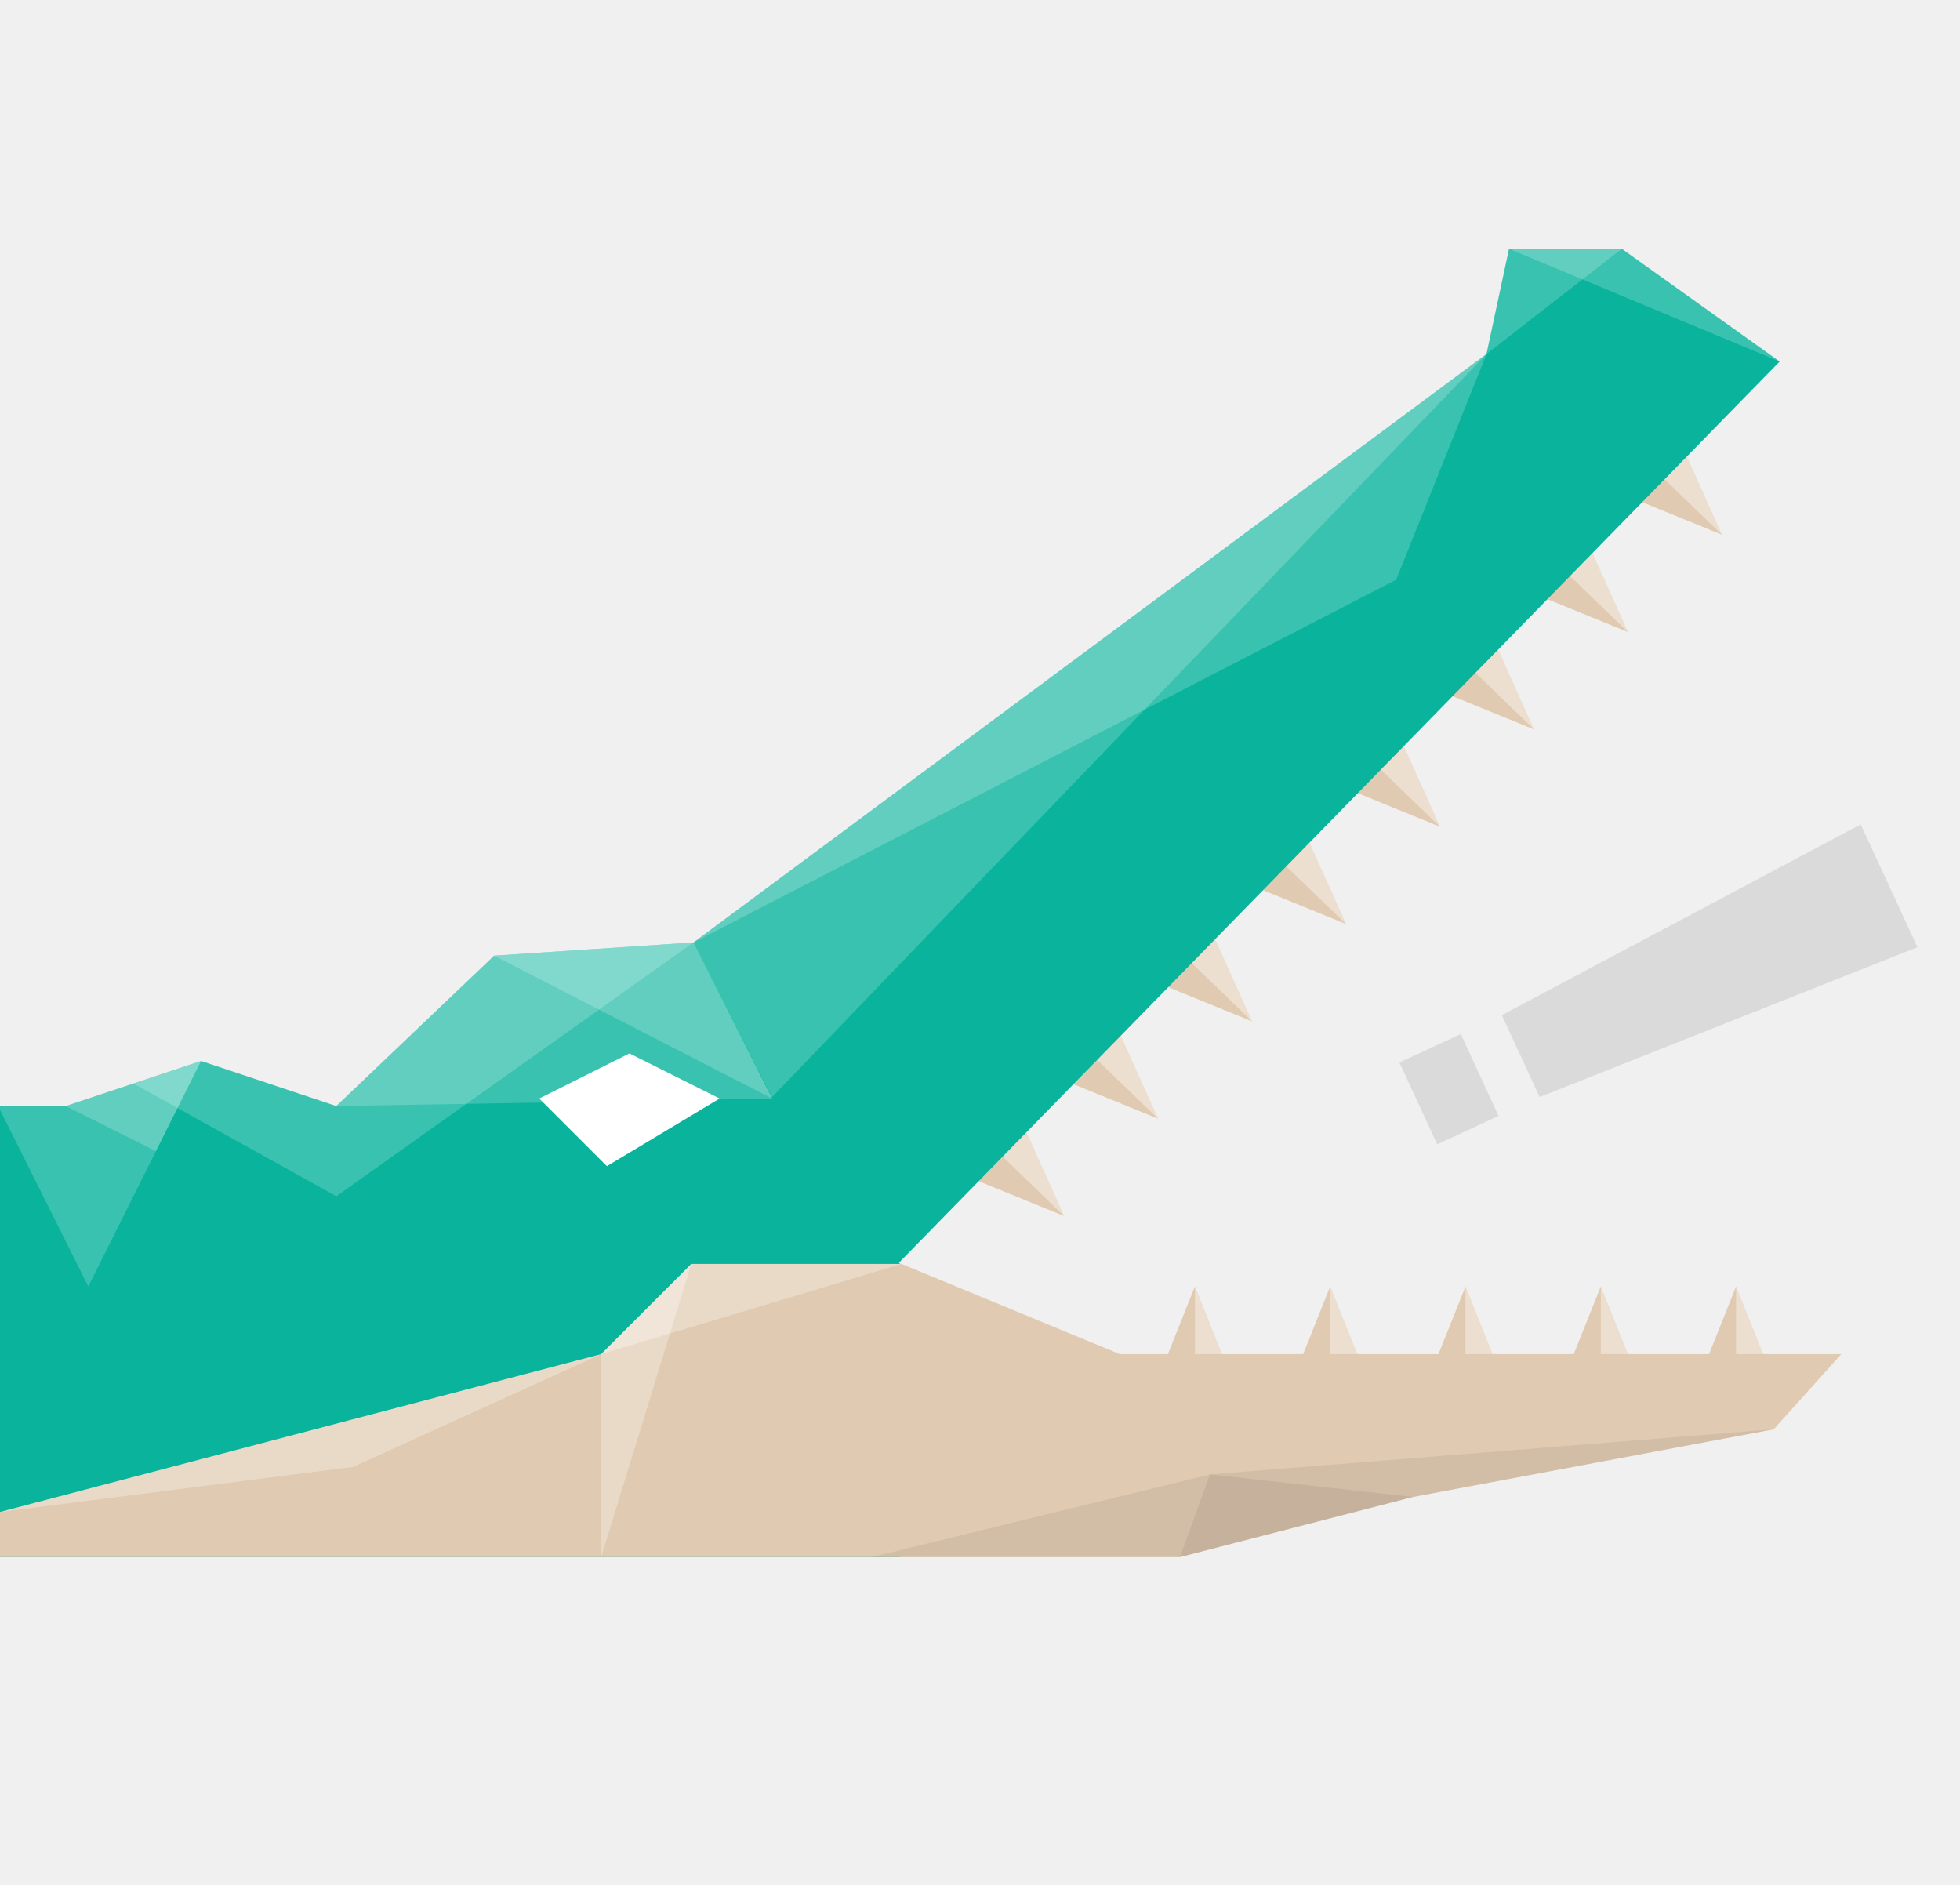
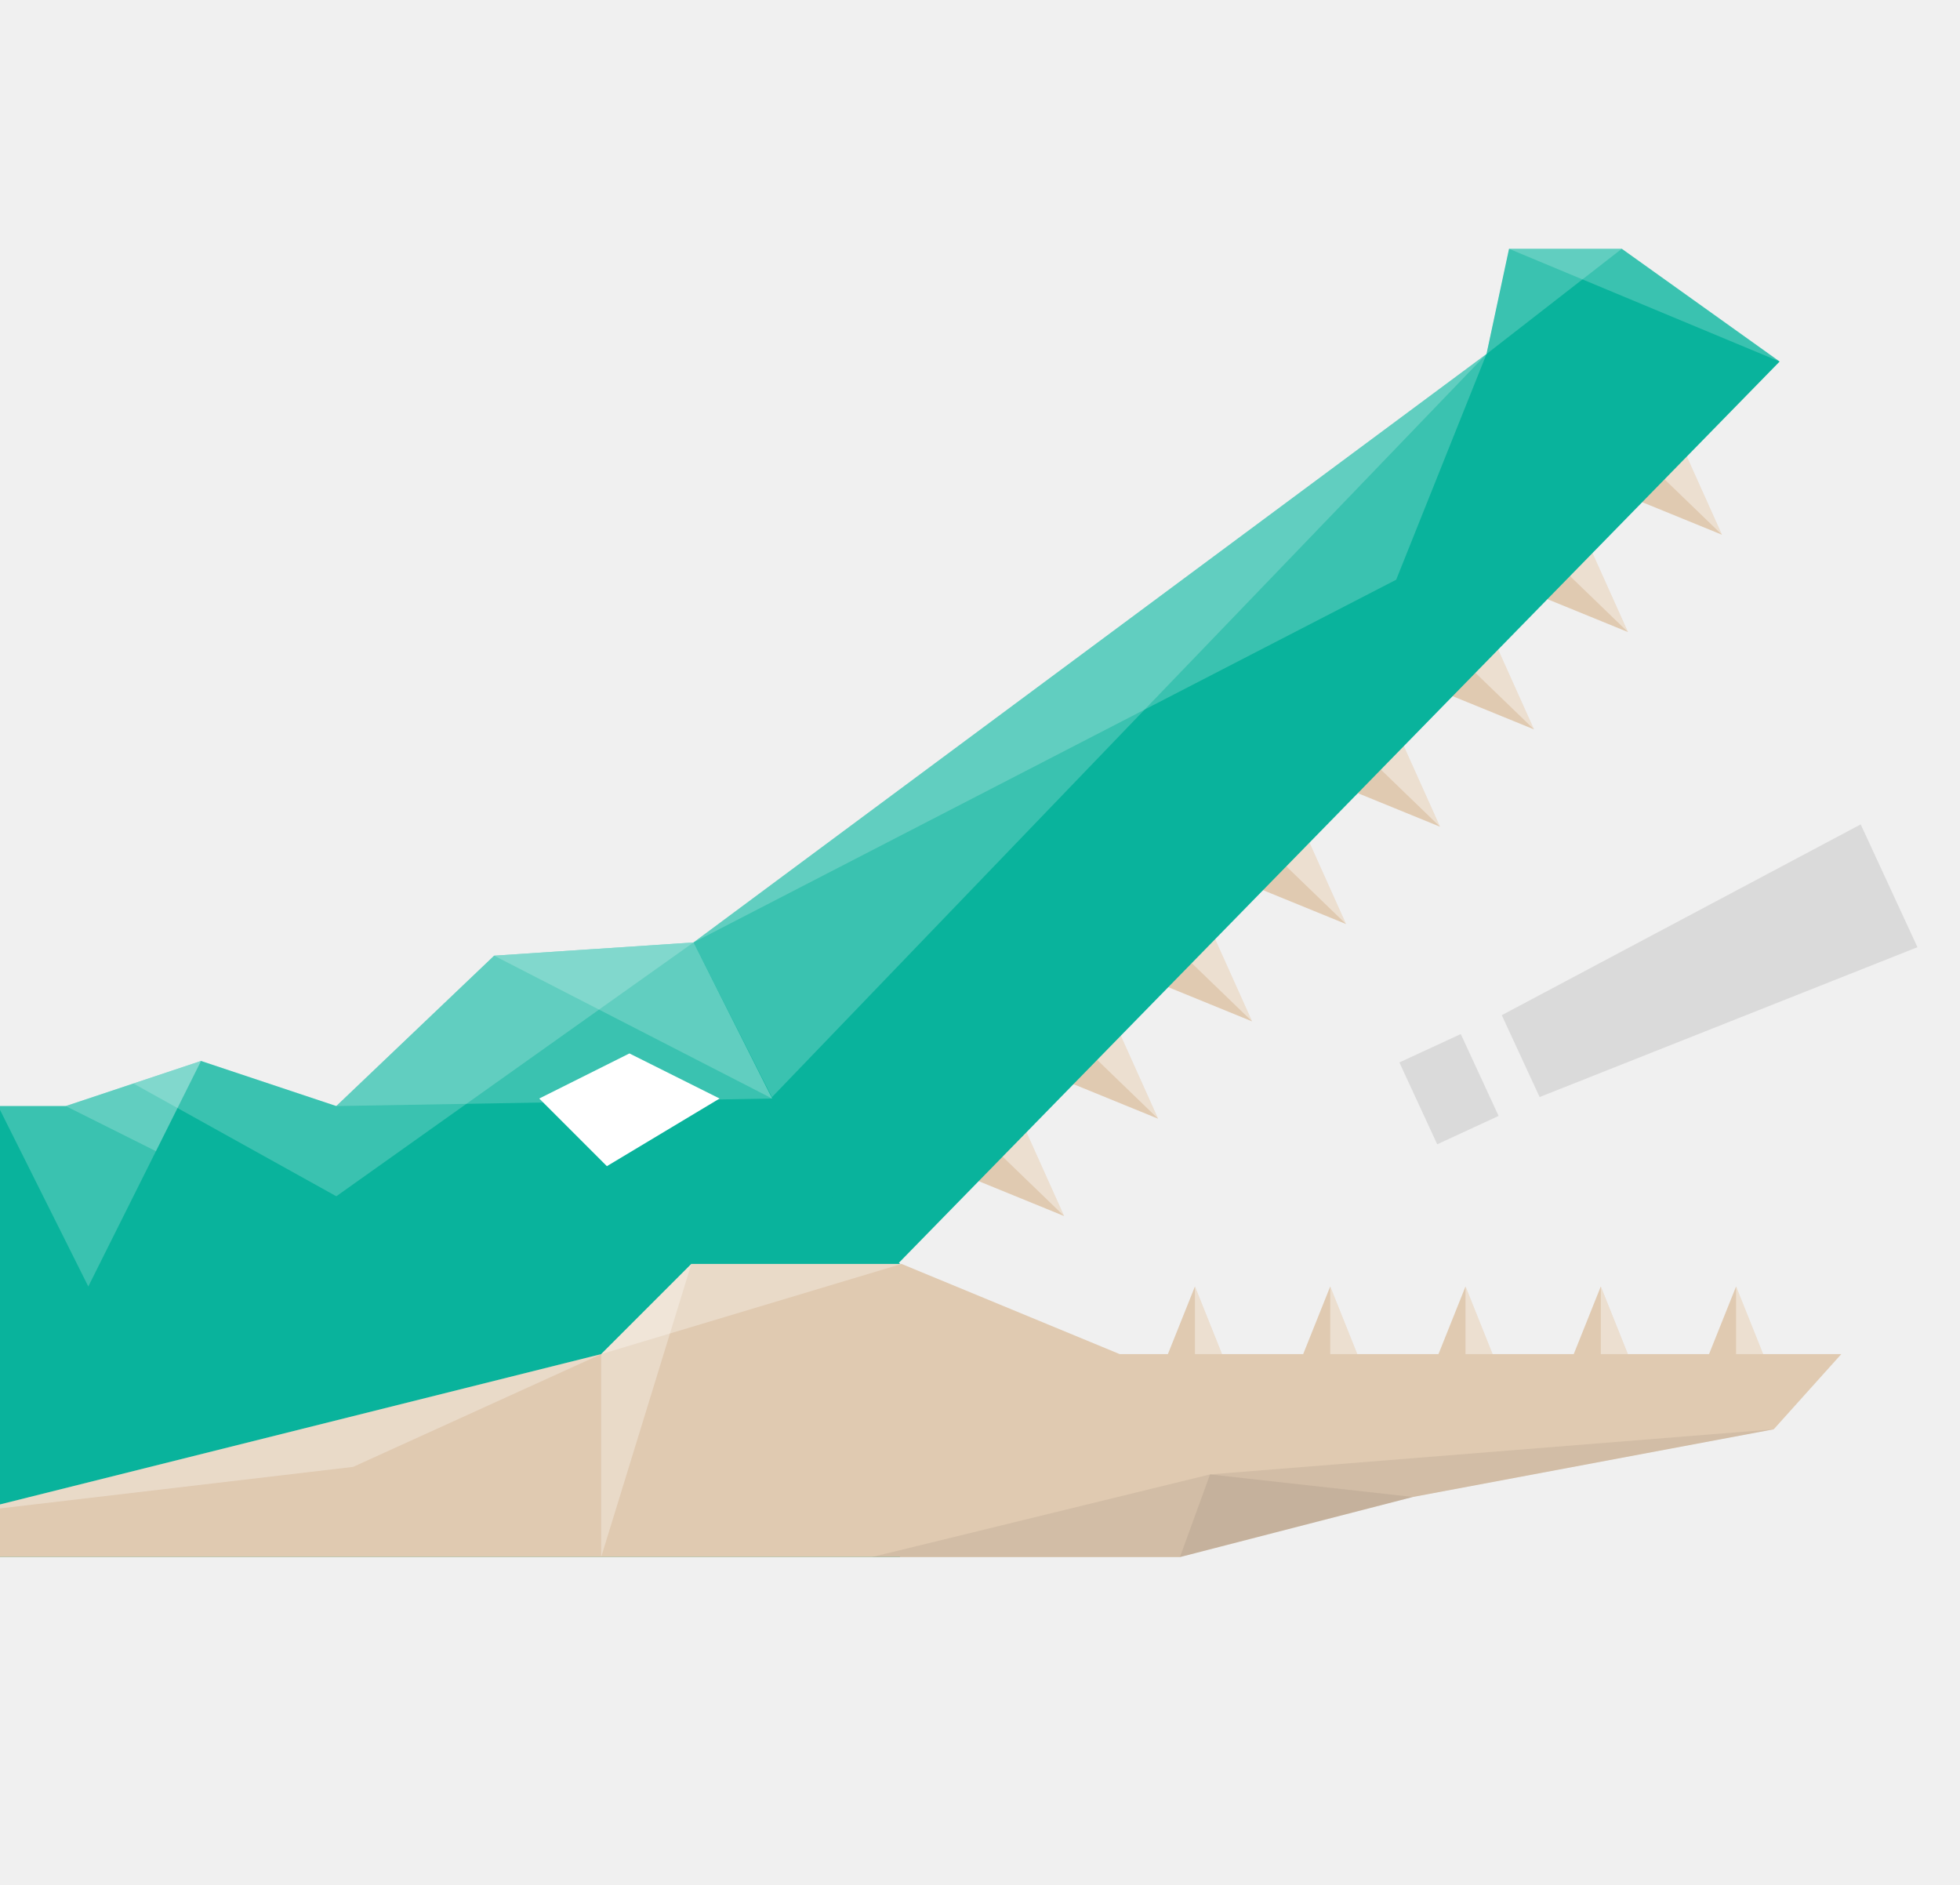
<svg xmlns="http://www.w3.org/2000/svg" version="1.1" id="Layer_1" x="0px" y="0px" width="260px" height="250px" viewBox="0 0 260 250" enable-background="new 0 0 260 250" xml:space="preserve">
  <g>
-     <g id="symbol" opacity="0.2">
-       <rect x="186.231" y="139.976" transform="matrix(-0.4196 -0.9077 0.9077 -0.4196 141.7375 379.5526)" fill="#848383" width="11.964" height="8.973" />
-       <polygon fill="#848383" points="246.828,109.341 199.215,134.647 204.235,145.507 254.358,125.631   " />
-     </g>
+     <path id="symbol" opacity="0.2" fill="#848383" d="M185.631,140.915l5.02,10.86l8.145-3.765l-5.02-10.86L185.631,140.915z    M246.828,109.341l-47.613,25.306l5.02,10.86l50.123-19.876L246.828,109.341z" />
    <g id="head">
-       <polygon fill="#09B39C" points="44.613,146.703 26.665,140.721 8.718,146.703 -0.252,146.703 -0.252,206.523 44.613,206.523     119.387,206.523 119.387,167.64   " />
-       <polygon opacity="0.2" fill="#FFFFFF" enable-background="new    " points="-0.252,146.703 11.712,170.631 26.667,140.721     8.721,146.703   " />
-       <polyline opacity="0.2" fill="#FFFFFF" enable-background="new    " points="8.718,146.703 20.685,152.685 26.665,140.721   " />
-       <polygon opacity="0.2" fill="#FFFFFF" enable-background="new    " points="44.613,146.703 53.613,163.667 17.694,143.712     26.667,140.721   " />
+       <polygon fill="#09B39C" points="44.613,146.703 26.665,140.721 8.718,146.703 -0.252,146.703 -0.252,206.523 44.613,206.523     119.387,206.523 119.387,167.64" />
+       <polygon opacity="0.2" fill="#FFFFFF" points="-0.252,146.703 11.712,170.631 26.667,140.721     8.721,146.703" />
+       <polyline opacity="0.2" fill="#FFFFFF" points="8.718,146.703 20.685,152.685 26.665,140.721" />
+       <polygon opacity="0.2" fill="#FFFFFF" points="44.613,146.703 53.613,163.667 17.694,143.712     26.667,140.721" />
    </g>
    <g id="upper-head">
      <g id="upper-jaw">
        <g>
-           <g>
-             <polygon fill="#E0CAB1" points="151.174,129.382 166.087,135.468 159.485,120.777      " />
-             <polygon opacity="0.4" fill="#FFFFFF" enable-background="new    " points="159.485,120.777 166.087,135.468 155.329,125.08             " />
-           </g>
-           <g>
-             <polygon fill="#E0CAB1" points="138.707,142.292 153.621,148.378 147.018,133.686      " />
-             <polygon opacity="0.4" fill="#FFFFFF" enable-background="new    " points="147.018,133.686 153.621,148.378 142.863,137.989             " />
-           </g>
-           <g>
-             <polygon fill="#E0CAB1" points="126.241,155.201 141.154,161.287 134.552,146.595      " />
-             <polygon opacity="0.4" fill="#FFFFFF" enable-background="new    " points="134.552,146.595 141.154,161.287 130.396,150.898             " />
-           </g>
-           <g>
-             <polygon fill="#E0CAB1" points="163.64,116.474 178.553,122.559 171.95,107.867      " />
-             <polygon opacity="0.4" fill="#FFFFFF" enable-background="new    " points="171.95,107.867 178.553,122.559 167.796,112.171             " />
-           </g>
-           <g>
-             <polygon fill="#E0CAB1" points="176.106,103.564 191.019,109.65 184.417,94.958      " />
-             <polygon opacity="0.4" fill="#FFFFFF" enable-background="new    " points="184.417,94.958 191.019,109.65 180.261,99.261             " />
-           </g>
-           <g>
-             <polygon fill="#E0CAB1" points="188.572,90.655 203.486,96.74 196.884,82.049      " />
-             <polygon opacity="0.4" fill="#FFFFFF" enable-background="new    " points="196.884,82.049 203.486,96.74 192.728,86.352             " />
-           </g>
-           <g>
-             <polygon fill="#E0CAB1" points="201.039,77.746 215.952,83.831 209.35,69.14      " />
-             <polygon opacity="0.4" fill="#FFFFFF" enable-background="new    " points="209.35,69.14 215.952,83.831 205.195,73.443             " />
-           </g>
-           <g>
-             <polygon fill="#E0CAB1" points="213.505,64.837 228.418,70.922 221.816,56.23      " />
-             <polygon opacity="0.4" fill="#FFFFFF" enable-background="new    " points="221.816,56.23 228.418,70.922 217.66,60.533             " />
-           </g>
+           <path id="upper-teeth" fill="#E0CAB1" d="M151.174,129.382l14.913,6.086l-6.602-14.691L151.174,129.382z M138.707,142.292      l14.914,6.086l-6.603-14.692L138.707,142.292z M126.241,155.201l14.913,6.086l-6.602-14.692L126.241,155.201z M163.64,116.474      l14.913,6.085l-6.603-14.692L163.64,116.474z M176.106,103.564l14.913,6.086l-6.602-14.692L176.106,103.564z M188.572,90.655      l14.914,6.085l-6.602-14.691L188.572,90.655z M201.039,77.746l14.913,6.085L209.35,69.14L201.039,77.746z M221.816,56.23      l-8.311,8.607l14.913,6.085L221.816,56.23z" />
+           <path opacity="0.4" fill="#FFFFFF" d="M155.329,125.08l10.758,10.388l-6.602-14.691L155.329,125.08      z M142.863,137.989l10.758,10.389l-6.603-14.692L142.863,137.989z M130.396,150.898l10.758,10.389l-6.602-14.692      L130.396,150.898z M167.796,112.171l10.757,10.388l-6.603-14.692L167.796,112.171z M180.261,99.261l10.758,10.389l-6.602-14.692      L180.261,99.261z M192.728,86.352l10.758,10.388l-6.602-14.691L192.728,86.352z M205.195,73.443l10.757,10.388L209.35,69.14      L205.195,73.443z M221.816,56.23l-4.156,4.303l10.758,10.389L221.816,56.23z" />
        </g>
-         <polygon fill="#09B39C" points="215.135,33 200.18,33 197.189,46.955 92,125 88.355,171.706 106.387,180.64 236.072,47.955         " />
-         <polygon opacity="0.2" fill="#FFFFFF" enable-background="new    " points="92,125 97.423,150.703 197.189,46.955    " />
-         <polyline opacity="0.2" fill="#FFFFFF" enable-background="new    " points="197.189,46.955 185.207,76.892 92,125    " />
-         <polygon opacity="0.2" fill="#FFFFFF" enable-background="new    " points="200.18,33 236.072,47.955 215.135,33    " />
-         <polygon opacity="0.2" fill="#FFFFFF" enable-background="new    " points="197.189,46.955 215.135,33 200.18,33    " />
+         <polygon fill="#09B39C" points="215.135,33 200.18,33 197.189,46.955 92,125 88.355,171.706 106.387,180.64 236.072,47.955" />
+         <polygon opacity="0.2" fill="#FFFFFF" points="92,125 97.423,150.703 197.189,46.955" />
+         <polyline opacity="0.2" fill="#FFFFFF" points="197.189,46.955 185.207,76.892 92,125" />
+         <polygon opacity="0.2" fill="#FFFFFF" points="200.18,33 236.072,47.955 215.135,33" />
+         <polygon opacity="0.2" fill="#FFFFFF" points="197.189,46.955 215.135,33 200.18,33" />
      </g>
-       <polygon fill="#09B39C" points="92,125 65.55,126.757 44.613,146.703 44.613,176.523 119.387,176.523 119.387,167.64     107.897,156.377   " />
-       <polygon opacity="0.2" fill="#FFFFFF" enable-background="new    " points="92,125 102.423,145.703 65.55,126.757   " />
-       <polygon opacity="0.2" fill="#FFFFFF" enable-background="new    " points="44.613,146.703 102.423,145.703 92,125 65.55,126.757       " />
-       <polygon id="eye_1_" fill="#FFFFFF" points="71.532,145.703 83.495,139.721 95.459,145.703 80.505,154.676   " />
-       <polygon opacity="0.2" fill="#FFFFFF" enable-background="new    " points="44.613,146.703 44.613,158.667 92,125 65.55,126.757       " />
+       <polygon fill="#09B39C" points="92,125 65.55,126.757 44.613,146.703 44.613,176.523 119.387,176.523 119.387,167.64     107.897,156.377" />
+       <polygon opacity="0.2" fill="#FFFFFF" points="92,125 102.423,145.703 65.55,126.757" />
+       <polygon opacity="0.2" fill="#FFFFFF" points="44.613,146.703 102.423,145.703 92,125 65.55,126.757" />
+       <polygon id="eye_1_" fill="#FFFFFF" points="71.532,145.703 83.495,139.721 95.459,145.703 80.505,154.676" />
+       <polygon opacity="0.2" fill="#FFFFFF" points="44.613,146.703 44.613,158.667 92,125 65.55,126.757" />
    </g>
    <g id="bottom-jaw">
      <g>
-         <polygon fill="#E0CAB1" points="152.531,185.586 158.513,170.631 164.495,185.586    " />
-         <polygon opacity="0.4" fill="#FFFFFF" enable-background="new    " points="164.495,185.586 158.513,170.631 158.513,185.586         " />
+         <polygon fill="#E0CAB1" points="152.531,185.586 158.513,170.631 164.495,185.586" />
+         <polygon opacity="0.4" fill="#FFFFFF" points="164.495,185.586 158.513,170.631 158.513,185.586" />
      </g>
      <g>
-         <polygon fill="#E0CAB1" points="170.477,185.586 176.459,170.631 182.441,185.586    " />
-         <polygon opacity="0.4" fill="#FFFFFF" enable-background="new    " points="182.441,185.586 176.459,170.631 176.459,185.586         " />
+         <polygon fill="#E0CAB1" points="170.477,185.586 176.459,170.631 182.441,185.586" />
+         <polygon opacity="0.4" fill="#FFFFFF" points="182.441,185.586 176.459,170.631 176.459,185.586" />
      </g>
      <g>
-         <polygon fill="#E0CAB1" points="188.423,185.586 194.405,170.631 200.387,185.586    " />
-         <polygon opacity="0.4" fill="#FFFFFF" enable-background="new    " points="200.387,185.586 194.405,170.631 194.405,185.586         " />
+         <polygon fill="#E0CAB1" points="188.423,185.586 194.405,170.631 200.387,185.586" />
+         <polygon opacity="0.4" fill="#FFFFFF" points="200.387,185.586 194.405,170.631 194.405,185.586" />
      </g>
      <g>
-         <polygon fill="#E0CAB1" points="206.369,185.586 212.351,170.631 218.333,185.586    " />
-         <polygon opacity="0.4" fill="#FFFFFF" enable-background="new    " points="218.333,185.586 212.351,170.631 212.351,185.586         " />
+         <polygon fill="#E0CAB1" points="206.369,185.586 212.351,170.631 218.333,185.586" />
+         <polygon opacity="0.4" fill="#FFFFFF" points="218.333,185.586 212.351,170.631 212.351,185.586" />
      </g>
      <g>
-         <polygon fill="#E0CAB1" points="224.315,185.586 230.297,170.631 236.279,185.586    " />
-         <polygon opacity="0.4" fill="#FFFFFF" enable-background="new    " points="236.279,185.586 230.297,170.631 230.297,185.586         " />
+         <polygon fill="#E0CAB1" points="224.315,185.586 230.297,170.631 236.279,185.586" />
+         <polygon opacity="0.4" fill="#FFFFFF" points="236.279,185.586 230.297,170.631 230.297,185.586" />
      </g>
-       <polygon fill="#E0CAB1" points="148.54,179.604 119.596,167.64 109.657,167.64 103.675,167.64 91.711,167.64 79.747,179.604     0,200.541 0,206.523 79.747,206.523 156.522,206.523 187.432,198.55 235.288,189.577 244.252,179.604   " />
-       <polygon opacity="0.3" fill="#FFFFFF" enable-background="new    " points="119.594,167.64 91.711,167.64 79.747,179.604   " />
-       <polygon opacity="0.3" fill="#FFFFFF" enable-background="new    " points="91.711,167.64 79.747,206.523 79.747,179.604   " />
-       <polygon opacity="0.1" fill="#534741" enable-background="new    " points="235.288,189.577 160.513,195.559 115.639,206.523     156.522,206.523 187.432,198.55   " />
-       <polygon opacity="0.1" fill="#534741" enable-background="new    " points="187.432,198.55 160.513,195.559 156.522,206.523     156.522,206.523   " />
-       <polygon opacity="0.3" fill="#FFFFFF" enable-background="new    " points="0,200.541 46.847,194.559 79.747,179.604   " />
+       <polygon fill="#E0CAB1" points="148.54,179.604 119.596,167.64 109.657,167.64 103.675,167.64 91.711,167.64 79.747,179.604     -4,200.541 -4,206.523 79.747,206.523 156.522,206.523 187.432,198.55 235.288,189.577 244.252,179.604" />
+       <polygon opacity="0.3" fill="#FFFFFF" points="119.594,167.64 91.711,167.64 79.747,179.604" />
+       <polygon opacity="0.3" fill="#FFFFFF" points="91.711,167.64 79.747,206.523 79.747,179.604" />
+       <polygon opacity="0.1" fill="#534741" points="235.288,189.577 160.513,195.559 115.639,206.523     156.522,206.523 187.432,198.55" />
+       <polygon opacity="0.1" fill="#534741" points="187.432,198.55 160.513,195.559 156.522,206.523     156.522,206.523" />
+       <polygon opacity="0.3" fill="#FFFFFF" points="-4,200.541 46.847,194.559 79.747,179.604" />
    </g>
  </g>
</svg>
